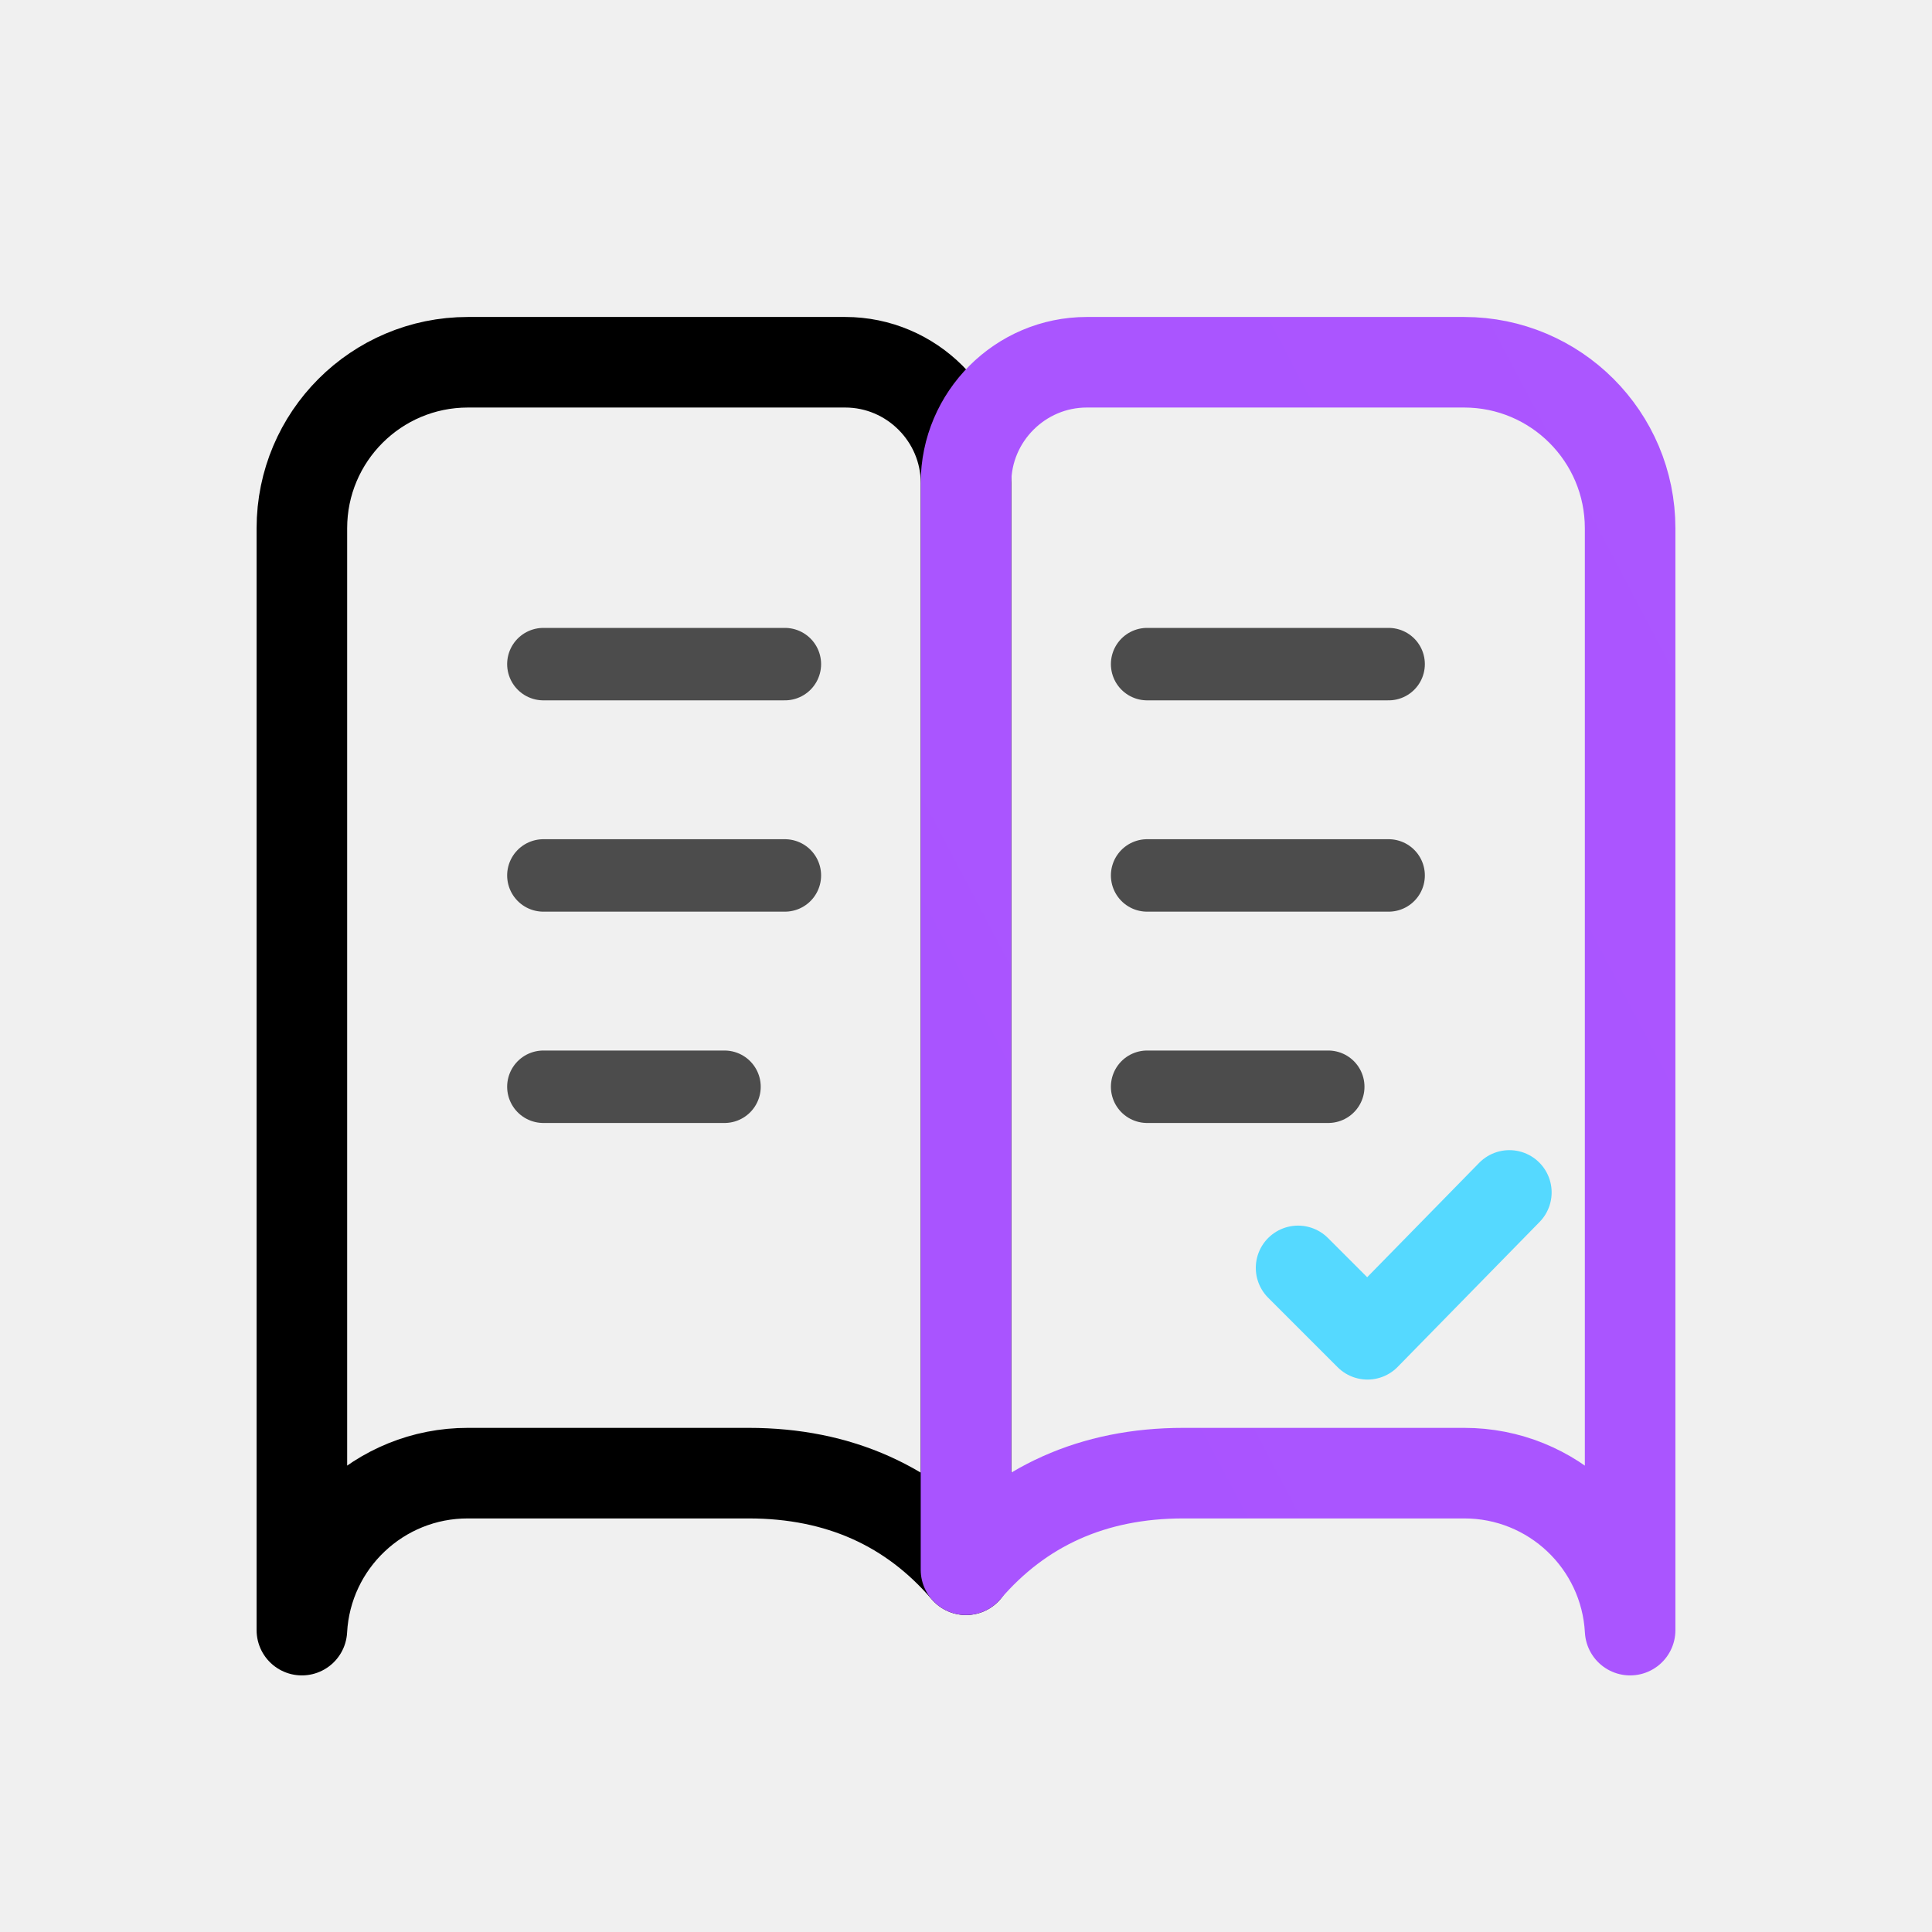
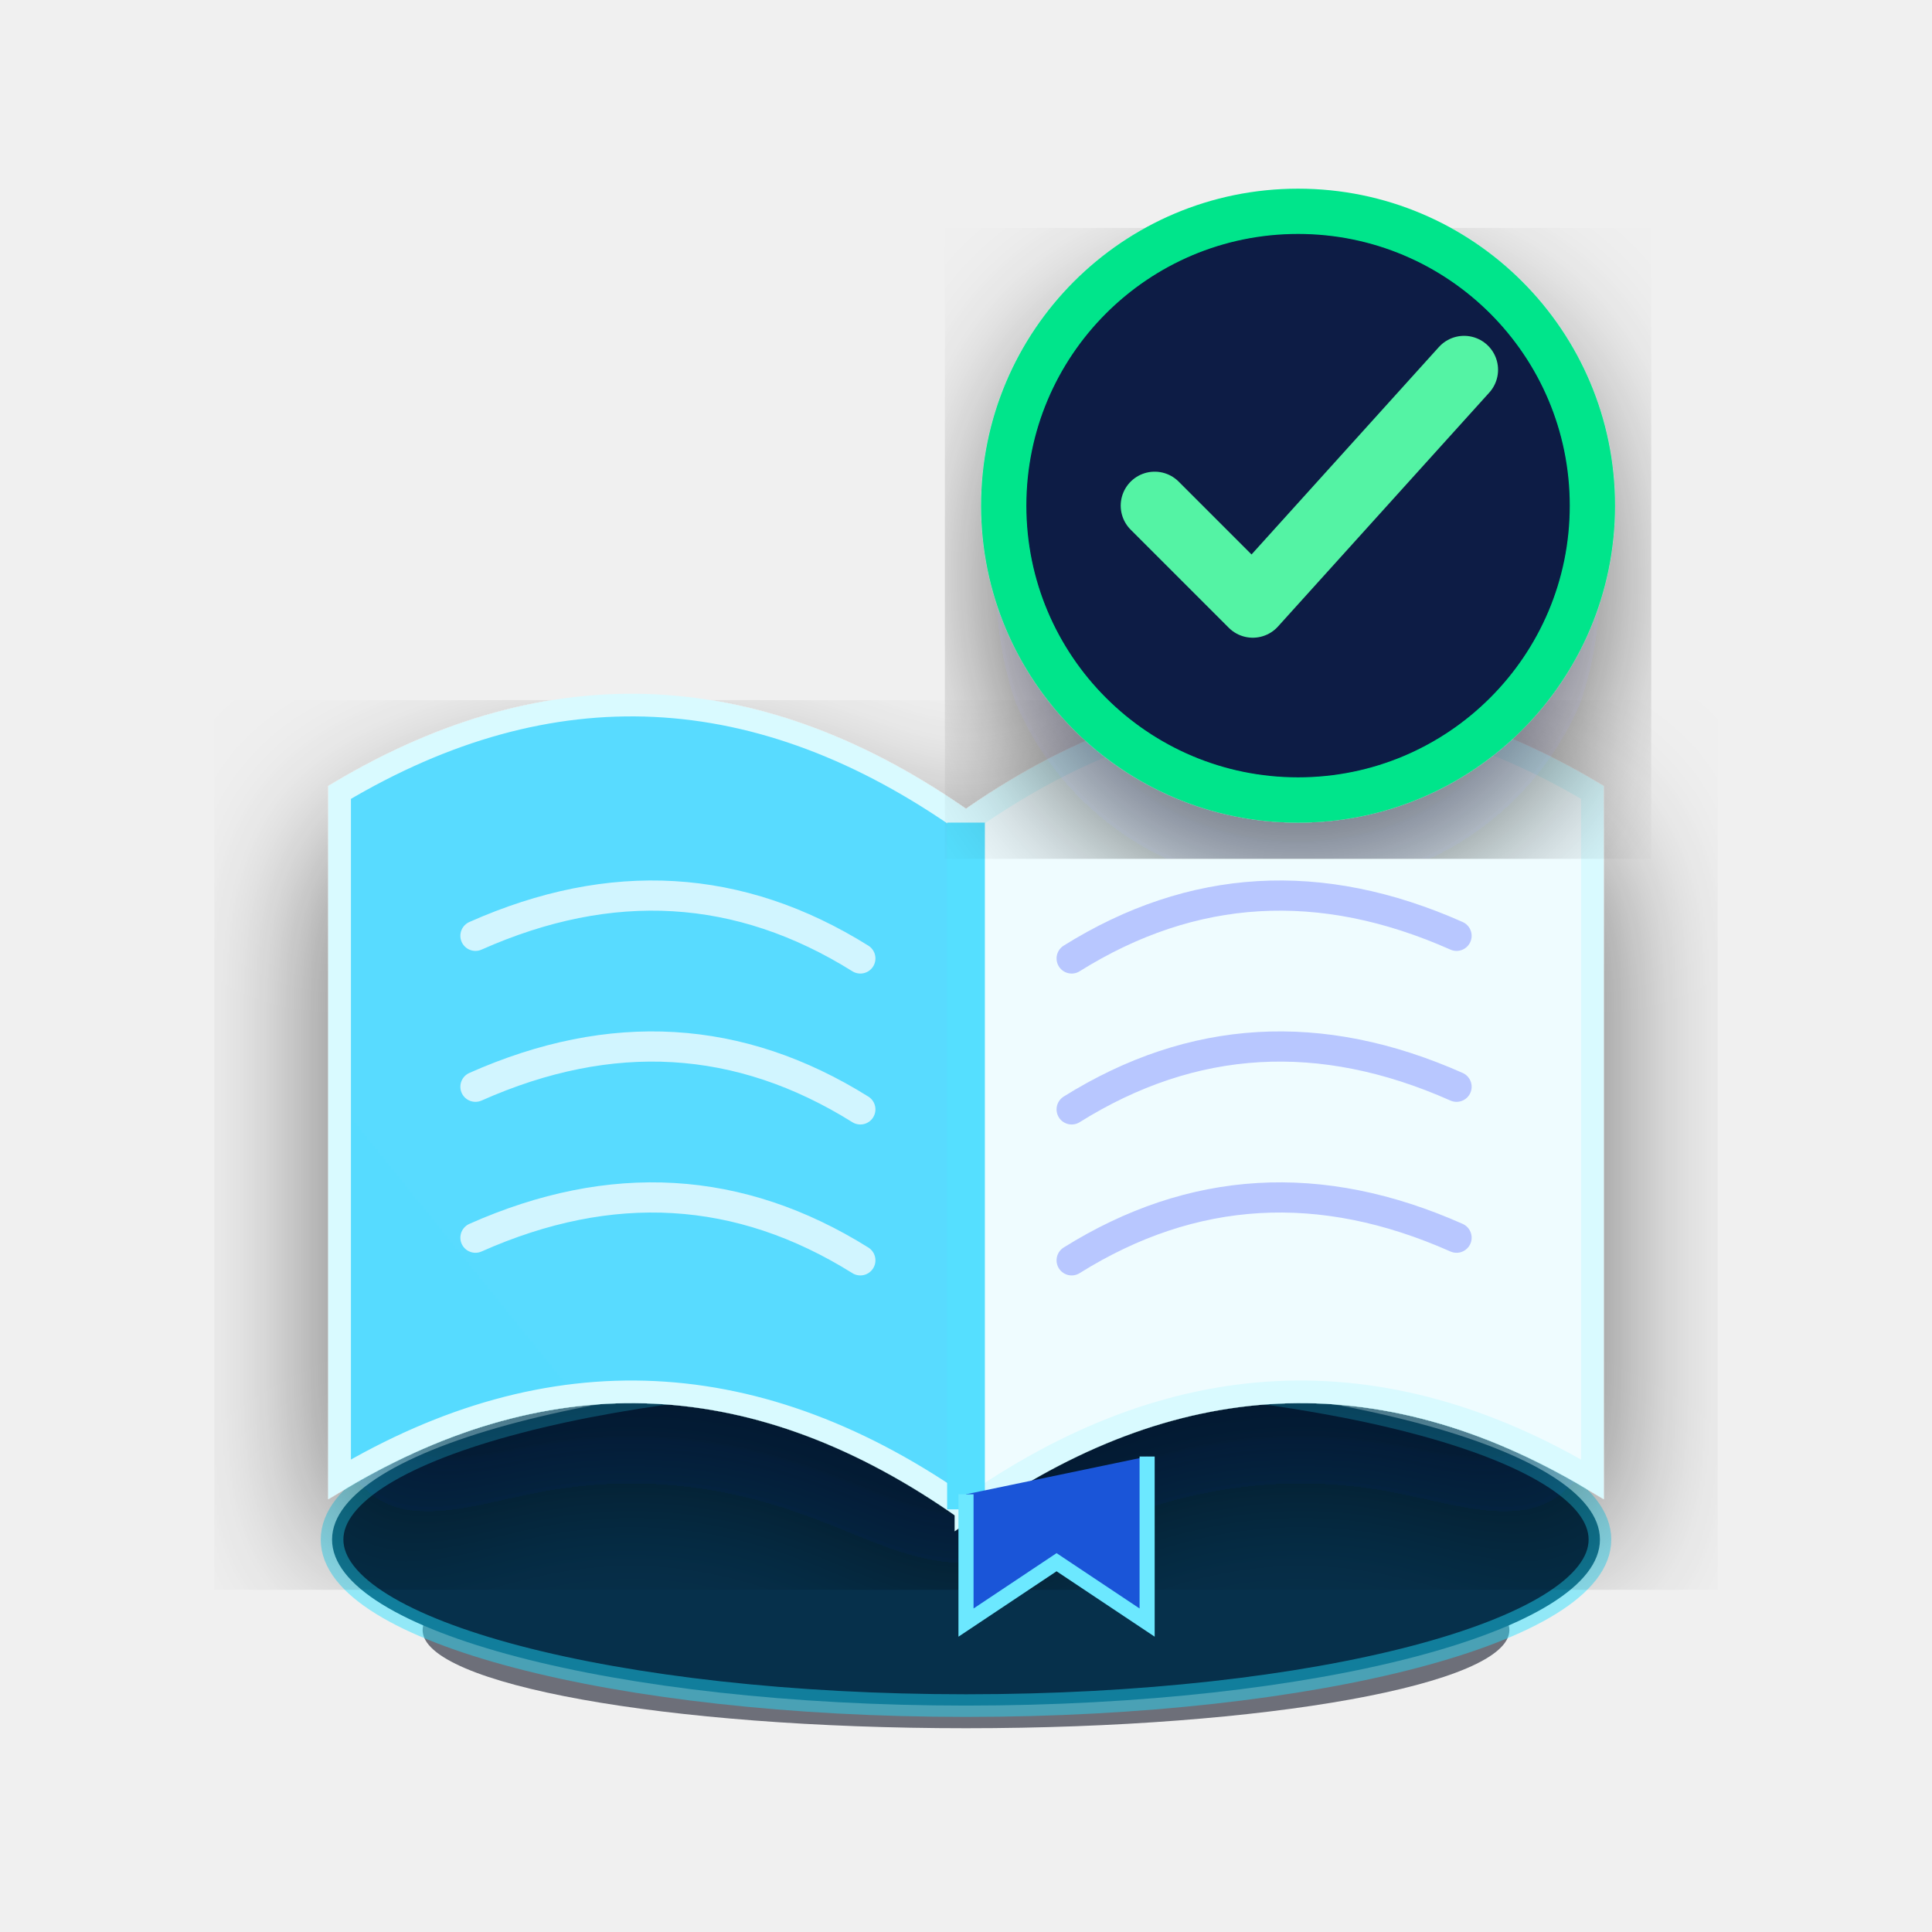
- <svg xmlns="http://www.w3.org/2000/svg" viewBox="0 0 64 64">
+ <svg xmlns="http://www.w3.org/2000/svg" viewBox="0 0 256 256">
  <defs>
-     <linearGradient id="g" x1="10" y1="54" x2="54" y2="10">
-       <stop stop-color="#7D31FF" />
-       <stop offset=".6" stop-color="#B35CFF" />
-       <stop offset="1" stop-color="#55D9FF" />
+     <linearGradient id="b" x1="60" y1="200" x2="195" y2="60">
+       <stop stop-color="#2B68FF" />
+       <stop offset=".5" stop-color="#51D9FF" />
+       <stop offset="1" stop-color="#D7FBFF" />
    </linearGradient>
+     <linearGradient id="c" x1="75" y1="85" x2="175" y2="185">
+       <stop stop-color="#00E58B" />
+       <stop offset=".55" stop-color="#36F4A5" />
+       <stop offset="1" stop-color="#00BDF5" />
+     </linearGradient>
+     <filter id="s">
+       <feDropShadow dx="0" dy="10" stdDeviation="10" flood-color="#020617" flood-opacity=".55" />
+     </filter>
  </defs>
-   <path d="M10 17.5A5.5 5.5 0 0 1 15.5 12H28c2.2 0 4 1.8 4 4v36c-1.8-2.1-4.2-3.2-7.2-3.2h-9.3A5.5 5.5 0 0 0 10 54z" fill="none" stroke="currentColor" stroke-width="3" stroke-linejoin="round" />
-   <path d="M54 17.5A5.5 5.5 0 0 0 48.5 12H36c-2.2 0-4 1.8-4 4v36c1.8-2.1 4.2-3.2 7.2-3.2h9.3A5.5 5.5 0 0 1 54 54z" fill="none" stroke="url(#g)" stroke-width="3" stroke-linejoin="round" />
-   <path d="M18 22h8M18 29h8M18 36h6M38 22h8M38 29h8M38 36h6" stroke="currentColor" stroke-width="2.4" stroke-linecap="round" opacity=".68" />
-   <path d="m43 42 2.3 2.3L50 39.5" fill="none" stroke="#55D9FF" stroke-width="2.8" stroke-linecap="round" stroke-linejoin="round" />
+   <ellipse cx="128" cy="216" rx="72" ry="13" fill="#020617" opacity=".55" />
+   <ellipse cx="128" cy="204" rx="84" ry="22" fill="#06304B" stroke="#21DFFF" stroke-opacity=".45" stroke-width="3" />
+   <g filter="url(#s)">
+     <path d="M45 105q42-25 83 4v91q-41-29-83-4z" fill="url(#b)" stroke="#D9FAFF" stroke-width="3" />
+     <path d="M211 105q-42-25-83 4v91q41-29 83-4z" fill="#EFFCFF" stroke="#D9FAFF" stroke-width="3" />
+     <path d="M128 109v91" stroke="#55DFFF" stroke-width="5" />
+     <path d="M63 124q27-12 51 3M63 144q27-12 51 3M63 164q27-12 51 3" fill="none" stroke="#fff" stroke-opacity=".72" stroke-width="4" stroke-linecap="round" />
+     <path d="M193 124q-27-12-51 3M193 144q-27-12-51 3M193 164q-27-12-51 3" fill="none" stroke="#8B9BFF" stroke-opacity=".55" stroke-width="4" stroke-linecap="round" />
+   </g>
+   <circle cx="172" cy="67" r="39" fill="#071B45" stroke="url(#c)" stroke-width="6" filter="url(#s)" />
+   <path d="m153 67 13 13 28-31" fill="none" stroke="#54F3A4" stroke-width="9" stroke-linecap="round" stroke-linejoin="round" />
+   <path d="M128 198v17l12-8 12 8v-22" fill="#1A55D8" stroke="#6CE8FF" stroke-width="2" />
</svg>
